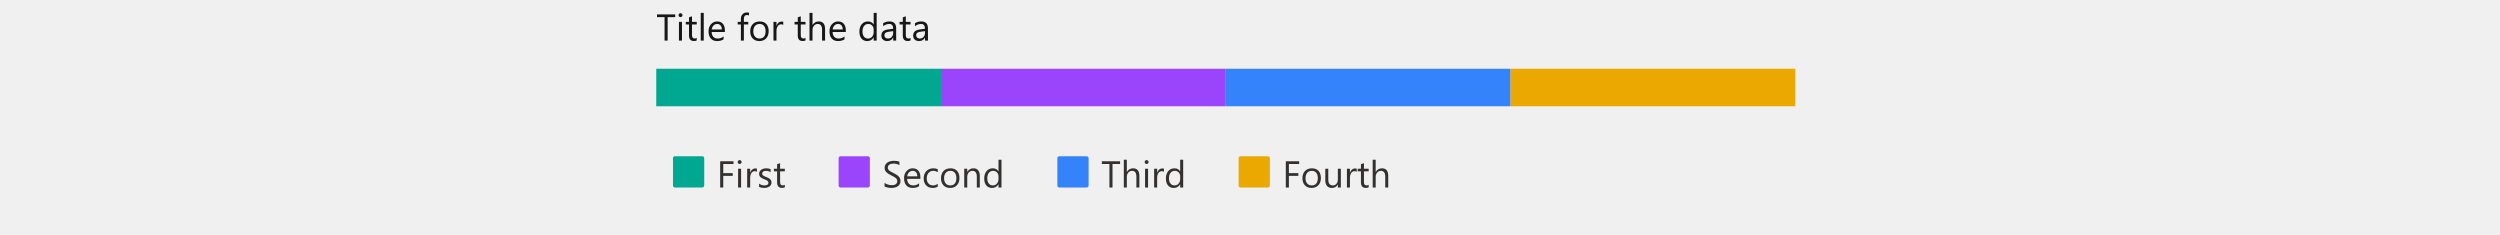
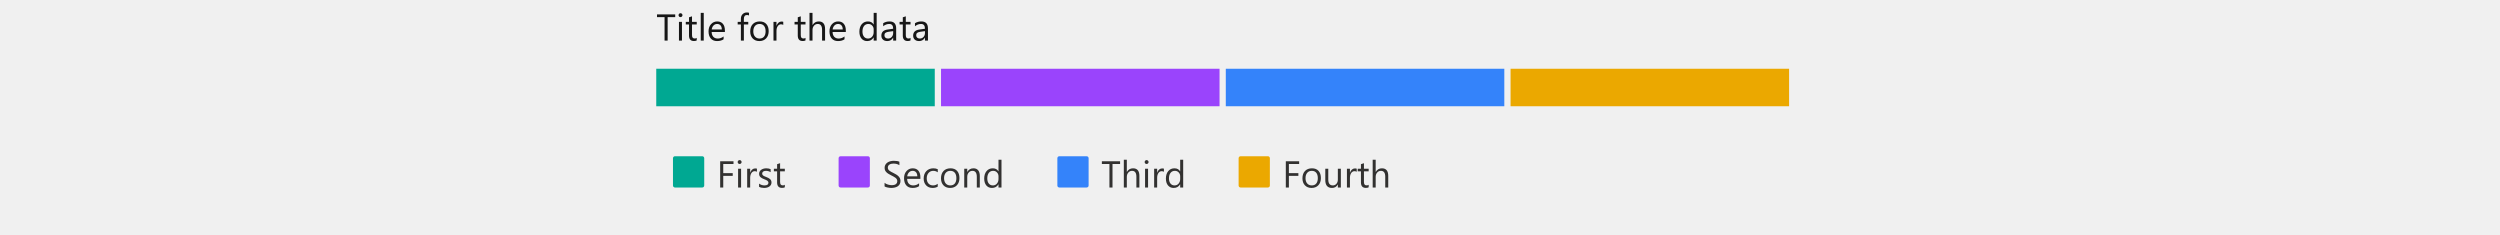
<svg xmlns="http://www.w3.org/2000/svg" width="800" height="75" viewBox="0 0 800 75" fill="none">
  <g clip-path="url(#clip0_2_8099)">
    <path d="M216.07 5.488H213.645V13H212.66V5.488H210.24V4.598H216.07V5.488ZM217.758 5.477C217.586 5.477 217.439 5.418 217.318 5.301C217.197 5.184 217.137 5.035 217.137 4.855C217.137 4.676 217.197 4.527 217.318 4.41C217.439 4.289 217.586 4.229 217.758 4.229C217.934 4.229 218.082 4.289 218.203 4.41C218.328 4.527 218.391 4.676 218.391 4.855C218.391 5.027 218.328 5.174 218.203 5.295C218.082 5.416 217.934 5.477 217.758 5.477ZM218.227 13H217.266V7H218.227V13ZM222.955 12.941C222.729 13.066 222.43 13.129 222.059 13.129C221.008 13.129 220.482 12.543 220.482 11.371V7.82H219.451V7H220.482V5.535L221.443 5.225V7H222.955V7.82H221.443V11.201C221.443 11.604 221.512 11.891 221.648 12.062C221.785 12.234 222.012 12.32 222.328 12.32C222.57 12.32 222.779 12.254 222.955 12.121V12.941ZM225.199 13H224.238V4.117H225.199V13ZM231.967 10.24H227.73C227.746 10.908 227.926 11.424 228.27 11.787C228.613 12.15 229.086 12.332 229.688 12.332C230.363 12.332 230.984 12.109 231.551 11.664V12.566C231.023 12.949 230.326 13.141 229.459 13.141C228.611 13.141 227.945 12.869 227.461 12.326C226.977 11.779 226.734 11.012 226.734 10.023C226.734 9.09 226.998 8.33 227.525 7.744C228.057 7.154 228.715 6.859 229.5 6.859C230.285 6.859 230.893 7.113 231.322 7.621C231.752 8.129 231.967 8.834 231.967 9.736V10.24ZM230.982 9.426C230.979 8.871 230.844 8.439 230.578 8.131C230.316 7.822 229.951 7.668 229.482 7.668C229.029 7.668 228.645 7.83 228.328 8.154C228.012 8.479 227.816 8.902 227.742 9.426H230.982ZM239.684 4.961C239.496 4.855 239.283 4.803 239.045 4.803C238.373 4.803 238.037 5.227 238.037 6.074V7H239.443V7.82H238.037V13H237.082V7.82H236.057V7H237.082V6.027C237.082 5.398 237.264 4.902 237.627 4.539C237.99 4.172 238.443 3.988 238.986 3.988C239.279 3.988 239.512 4.023 239.684 4.094V4.961ZM242.988 13.141C242.102 13.141 241.393 12.861 240.861 12.303C240.334 11.74 240.07 10.996 240.07 10.07C240.07 9.062 240.346 8.275 240.896 7.709C241.447 7.143 242.191 6.859 243.129 6.859C244.023 6.859 244.721 7.135 245.221 7.686C245.725 8.236 245.977 9 245.977 9.977C245.977 10.934 245.705 11.701 245.162 12.279C244.623 12.854 243.898 13.141 242.988 13.141ZM243.059 7.668C242.441 7.668 241.953 7.879 241.594 8.301C241.234 8.719 241.055 9.297 241.055 10.035C241.055 10.746 241.236 11.307 241.6 11.717C241.963 12.127 242.449 12.332 243.059 12.332C243.68 12.332 244.156 12.131 244.488 11.729C244.824 11.326 244.992 10.754 244.992 10.012C244.992 9.262 244.824 8.684 244.488 8.277C244.156 7.871 243.68 7.668 243.059 7.668ZM250.641 7.973C250.473 7.844 250.23 7.779 249.914 7.779C249.504 7.779 249.16 7.973 248.883 8.359C248.609 8.746 248.473 9.273 248.473 9.941V13H247.512V7H248.473V8.236H248.496C248.633 7.814 248.842 7.486 249.123 7.252C249.404 7.014 249.719 6.895 250.066 6.895C250.316 6.895 250.508 6.922 250.641 6.977V7.973ZM257.76 12.941C257.533 13.066 257.234 13.129 256.863 13.129C255.812 13.129 255.287 12.543 255.287 11.371V7.82H254.256V7H255.287V5.535L256.248 5.225V7H257.76V7.82H256.248V11.201C256.248 11.604 256.316 11.891 256.453 12.062C256.59 12.234 256.816 12.32 257.133 12.32C257.375 12.32 257.584 12.254 257.76 12.121V12.941ZM264.023 13H263.062V9.543C263.062 8.293 262.598 7.668 261.668 7.668C261.199 7.668 260.805 7.85 260.484 8.213C260.164 8.572 260.004 9.035 260.004 9.602V13H259.043V4.117H260.004V7.996H260.027C260.488 7.238 261.145 6.859 261.996 6.859C263.348 6.859 264.023 7.674 264.023 9.303V13ZM270.662 10.24H266.426C266.441 10.908 266.621 11.424 266.965 11.787C267.309 12.15 267.781 12.332 268.383 12.332C269.059 12.332 269.68 12.109 270.246 11.664V12.566C269.719 12.949 269.021 13.141 268.154 13.141C267.307 13.141 266.641 12.869 266.156 12.326C265.672 11.779 265.43 11.012 265.43 10.023C265.43 9.09 265.693 8.33 266.221 7.744C266.752 7.154 267.41 6.859 268.195 6.859C268.98 6.859 269.588 7.113 270.018 7.621C270.447 8.129 270.662 8.834 270.662 9.736V10.24ZM269.678 9.426C269.674 8.871 269.539 8.439 269.273 8.131C269.012 7.822 268.646 7.668 268.178 7.668C267.725 7.668 267.34 7.83 267.023 8.154C266.707 8.479 266.512 8.902 266.438 9.426H269.678ZM280.535 13H279.574V11.98H279.551C279.105 12.754 278.418 13.141 277.488 13.141C276.734 13.141 276.131 12.873 275.678 12.338C275.229 11.799 275.004 11.066 275.004 10.141C275.004 9.148 275.254 8.354 275.754 7.756C276.254 7.158 276.92 6.859 277.752 6.859C278.576 6.859 279.176 7.184 279.551 7.832H279.574V4.117H280.535V13ZM279.574 10.287V9.402C279.574 8.918 279.414 8.508 279.094 8.172C278.773 7.836 278.367 7.668 277.875 7.668C277.289 7.668 276.828 7.883 276.492 8.312C276.156 8.742 275.988 9.336 275.988 10.094C275.988 10.785 276.148 11.332 276.469 11.734C276.793 12.133 277.227 12.332 277.77 12.332C278.305 12.332 278.738 12.139 279.07 11.752C279.406 11.365 279.574 10.877 279.574 10.287ZM286.775 13H285.814V12.062H285.791C285.373 12.781 284.758 13.141 283.945 13.141C283.348 13.141 282.879 12.982 282.539 12.666C282.203 12.35 282.035 11.93 282.035 11.406C282.035 10.285 282.695 9.633 284.016 9.449L285.814 9.197C285.814 8.178 285.402 7.668 284.578 7.668C283.855 7.668 283.203 7.914 282.621 8.406V7.422C283.211 7.047 283.891 6.859 284.66 6.859C286.07 6.859 286.775 7.605 286.775 9.098V13ZM285.814 9.965L284.367 10.164C283.922 10.227 283.586 10.338 283.359 10.498C283.133 10.654 283.02 10.934 283.02 11.336C283.02 11.629 283.123 11.869 283.33 12.057C283.541 12.24 283.82 12.332 284.168 12.332C284.645 12.332 285.037 12.166 285.346 11.834C285.658 11.498 285.814 11.074 285.814 10.562V9.965ZM291.369 12.941C291.143 13.066 290.844 13.129 290.473 13.129C289.422 13.129 288.896 12.543 288.896 11.371V7.82H287.865V7H288.896V5.535L289.857 5.225V7H291.369V7.82H289.857V11.201C289.857 11.604 289.926 11.891 290.062 12.062C290.199 12.234 290.426 12.32 290.742 12.32C290.984 12.32 291.193 12.254 291.369 12.121V12.941ZM296.947 13H295.986V12.062H295.963C295.545 12.781 294.93 13.141 294.117 13.141C293.52 13.141 293.051 12.982 292.711 12.666C292.375 12.35 292.207 11.93 292.207 11.406C292.207 10.285 292.867 9.633 294.188 9.449L295.986 9.197C295.986 8.178 295.574 7.668 294.75 7.668C294.027 7.668 293.375 7.914 292.793 8.406V7.422C293.383 7.047 294.062 6.859 294.832 6.859C296.242 6.859 296.947 7.605 296.947 9.098V13ZM295.986 9.965L294.539 10.164C294.094 10.227 293.758 10.338 293.531 10.498C293.305 10.654 293.191 10.934 293.191 11.336C293.191 11.629 293.295 11.869 293.502 12.057C293.713 12.24 293.992 12.332 294.34 12.332C294.816 12.332 295.209 12.166 295.518 11.834C295.83 11.498 295.986 11.074 295.986 10.562V9.965Z" fill="#171717" />
  </g>
  <g clip-path="url(#clip1_2_8099)">
-     <rect x="210" y="22" width="91.127" height="12" fill="#00A892" />
-     <rect x="301.127" y="22" width="91.127" height="12" fill="#9A44FC" />
-     <rect x="392.254" y="22" width="91.127" height="12" fill="#3483FA" />
-     <rect x="483.38" y="22" width="91.127" height="12" fill="#EBA800" />
+     <rect x="210" y="22" width="89.127" height="12" fill="#00A892" />
+     <rect x="301.127" y="22" width="89.127" height="12" fill="#9A44FC" />
+     <rect x="392.254" y="22" width="89.127" height="12" fill="#3483FA" />
+     <rect x="483.38" y="22" width="89.127" height="12" fill="#EBA800" />
  </g>
  <g clip-path="url(#clip2_2_8099)">
    <path d="M215.352 50.624C215.352 50.278 215.631 49.998 215.977 49.998H224.728C225.073 49.998 225.353 50.278 225.353 50.624V59.375C225.353 59.72 225.073 60 224.728 60H215.977C215.631 60 215.352 59.72 215.352 59.375V50.624Z" fill="#00A892" />
    <path d="M234.721 52.488H231.44V55.395H234.475V56.279H231.44V60H230.455V51.598H234.721V52.488ZM236.678 52.477C236.506 52.477 236.36 52.418 236.239 52.301C236.117 52.184 236.057 52.035 236.057 51.855C236.057 51.676 236.117 51.527 236.239 51.41C236.36 51.289 236.506 51.228 236.678 51.228C236.854 51.228 237.002 51.289 237.123 51.41C237.248 51.527 237.311 51.676 237.311 51.855C237.311 52.027 237.248 52.174 237.123 52.295C237.002 52.416 236.854 52.477 236.678 52.477ZM237.147 60H236.186V54H237.147V60ZM242.221 54.973C242.053 54.844 241.811 54.779 241.494 54.779C241.084 54.779 240.74 54.973 240.463 55.359C240.19 55.746 240.053 56.273 240.053 56.941V60H239.092V54H240.053V55.236H240.076C240.213 54.815 240.422 54.486 240.703 54.252C240.985 54.014 241.299 53.895 241.647 53.895C241.897 53.895 242.088 53.922 242.221 53.977V54.973ZM242.901 59.783V58.752C243.424 59.139 244 59.332 244.629 59.332C245.473 59.332 245.895 59.051 245.895 58.488C245.895 58.328 245.858 58.193 245.783 58.084C245.713 57.971 245.615 57.871 245.49 57.785C245.369 57.699 245.225 57.623 245.057 57.557C244.893 57.486 244.715 57.414 244.524 57.34C244.258 57.234 244.024 57.129 243.821 57.023C243.621 56.914 243.453 56.793 243.317 56.66C243.184 56.523 243.082 56.369 243.012 56.197C242.946 56.025 242.912 55.824 242.912 55.594C242.912 55.312 242.977 55.065 243.106 54.85C243.235 54.631 243.406 54.449 243.621 54.305C243.836 54.156 244.08 54.045 244.354 53.971C244.631 53.897 244.916 53.859 245.209 53.859C245.729 53.859 246.194 53.949 246.604 54.129V55.102C246.162 54.812 245.655 54.668 245.08 54.668C244.901 54.668 244.739 54.69 244.594 54.732C244.449 54.772 244.324 54.828 244.219 54.902C244.117 54.977 244.037 55.066 243.979 55.172C243.924 55.273 243.897 55.387 243.897 55.512C243.897 55.668 243.924 55.799 243.979 55.904C244.037 56.01 244.121 56.103 244.231 56.185C244.34 56.268 244.473 56.342 244.629 56.408C244.785 56.475 244.963 56.547 245.162 56.625C245.428 56.727 245.666 56.832 245.877 56.941C246.088 57.047 246.268 57.168 246.416 57.305C246.565 57.438 246.678 57.592 246.756 57.768C246.838 57.943 246.879 58.152 246.879 58.395C246.879 58.691 246.813 58.949 246.68 59.168C246.551 59.387 246.377 59.568 246.158 59.713C245.94 59.857 245.688 59.965 245.403 60.035C245.117 60.105 244.819 60.141 244.506 60.141C243.889 60.141 243.354 60.022 242.901 59.783ZM251.145 59.941C250.918 60.066 250.619 60.129 250.248 60.129C249.198 60.129 248.672 59.543 248.672 58.371V54.82H247.641V54H248.672V52.535L249.633 52.225V54H251.145V54.82H249.633V58.201C249.633 58.603 249.701 58.891 249.838 59.062C249.975 59.234 250.201 59.32 250.518 59.32C250.76 59.32 250.969 59.254 251.145 59.121V59.941Z" fill="#323130" />
    <path d="M268.353 50.624C268.353 50.278 268.633 49.998 268.978 49.998H277.73C278.075 49.998 278.355 50.278 278.355 50.624V59.375C278.355 59.72 278.075 60 277.73 60H268.978C268.633 60 268.353 59.72 268.353 59.375V50.624Z" fill="#9A44FC" />
    <path d="M283.064 59.66V58.5C283.197 58.617 283.355 58.723 283.539 58.816C283.726 58.91 283.922 58.99 284.125 59.057C284.332 59.119 284.539 59.168 284.746 59.203C284.953 59.238 285.144 59.256 285.32 59.256C285.926 59.256 286.377 59.145 286.674 58.922C286.974 58.695 287.125 58.371 287.125 57.949C287.125 57.723 287.074 57.525 286.973 57.357C286.875 57.19 286.738 57.037 286.562 56.9C286.387 56.76 286.178 56.627 285.935 56.502C285.697 56.373 285.439 56.238 285.162 56.098C284.869 55.949 284.596 55.799 284.342 55.647C284.088 55.494 283.867 55.326 283.68 55.143C283.492 54.959 283.344 54.752 283.234 54.522C283.129 54.287 283.076 54.014 283.076 53.701C283.076 53.318 283.16 52.986 283.328 52.705C283.496 52.42 283.717 52.185 283.99 52.002C284.264 51.818 284.574 51.682 284.922 51.592C285.273 51.502 285.631 51.457 285.994 51.457C286.822 51.457 287.426 51.557 287.805 51.756V52.863C287.308 52.52 286.672 52.348 285.894 52.348C285.68 52.348 285.465 52.371 285.25 52.418C285.035 52.461 284.844 52.533 284.676 52.635C284.508 52.736 284.371 52.867 284.266 53.027C284.16 53.188 284.107 53.383 284.107 53.613C284.107 53.828 284.146 54.014 284.224 54.17C284.307 54.326 284.426 54.469 284.582 54.598C284.738 54.727 284.928 54.852 285.15 54.973C285.377 55.094 285.637 55.227 285.93 55.371C286.23 55.52 286.516 55.676 286.785 55.84C287.055 56.004 287.291 56.185 287.494 56.385C287.697 56.584 287.857 56.805 287.974 57.047C288.096 57.289 288.156 57.566 288.156 57.879C288.156 58.293 288.074 58.645 287.91 58.934C287.75 59.219 287.531 59.451 287.254 59.631C286.98 59.81 286.664 59.94 286.305 60.018C285.945 60.1 285.566 60.141 285.168 60.141C285.035 60.141 284.871 60.129 284.676 60.105C284.48 60.086 284.281 60.055 284.078 60.012C283.875 59.973 283.682 59.924 283.498 59.865C283.318 59.803 283.174 59.734 283.064 59.66ZM294.525 57.24H290.289C290.305 57.908 290.484 58.424 290.828 58.787C291.172 59.15 291.644 59.332 292.246 59.332C292.922 59.332 293.543 59.109 294.109 58.664V59.566C293.582 59.949 292.885 60.141 292.017 60.141C291.17 60.141 290.504 59.869 290.019 59.326C289.535 58.779 289.293 58.012 289.293 57.023C289.293 56.09 289.557 55.33 290.084 54.744C290.615 54.154 291.273 53.859 292.058 53.859C292.844 53.859 293.451 54.113 293.881 54.621C294.31 55.129 294.525 55.834 294.525 56.736V57.24ZM293.541 56.426C293.537 55.871 293.402 55.44 293.137 55.131C292.875 54.822 292.51 54.668 292.041 54.668C291.588 54.668 291.203 54.83 290.887 55.154C290.57 55.478 290.375 55.902 290.301 56.426H293.541ZM300.074 59.725C299.613 60.002 299.066 60.141 298.433 60.141C297.578 60.141 296.887 59.863 296.359 59.309C295.836 58.75 295.574 58.027 295.574 57.141C295.574 56.152 295.857 55.359 296.424 54.762C296.99 54.16 297.746 53.859 298.691 53.859C299.219 53.859 299.683 53.957 300.086 54.152V55.137C299.641 54.824 299.164 54.668 298.656 54.668C298.043 54.668 297.539 54.889 297.144 55.33C296.754 55.768 296.558 56.344 296.558 57.059C296.558 57.762 296.742 58.316 297.109 58.723C297.48 59.129 297.976 59.332 298.598 59.332C299.121 59.332 299.613 59.158 300.074 58.81V59.725ZM304.035 60.141C303.148 60.141 302.439 59.861 301.908 59.303C301.381 58.74 301.117 57.996 301.117 57.07C301.117 56.062 301.392 55.275 301.943 54.709C302.494 54.143 303.238 53.859 304.176 53.859C305.07 53.859 305.767 54.135 306.267 54.685C306.771 55.236 307.023 56 307.023 56.977C307.023 57.934 306.752 58.701 306.209 59.279C305.67 59.853 304.945 60.141 304.035 60.141ZM304.105 54.668C303.488 54.668 303 54.879 302.641 55.301C302.281 55.719 302.101 56.297 302.101 57.035C302.101 57.746 302.283 58.307 302.646 58.717C303.01 59.127 303.496 59.332 304.105 59.332C304.726 59.332 305.203 59.131 305.535 58.728C305.871 58.326 306.039 57.754 306.039 57.012C306.039 56.262 305.871 55.684 305.535 55.277C305.203 54.871 304.726 54.668 304.105 54.668ZM313.539 60H312.578V56.578C312.578 55.305 312.113 54.668 311.183 54.668C310.703 54.668 310.305 54.85 309.988 55.213C309.676 55.572 309.519 56.027 309.519 56.578V60H308.558V54H309.519V54.996H309.543C309.996 54.238 310.652 53.859 311.512 53.859C312.168 53.859 312.67 54.072 313.017 54.498C313.365 54.92 313.539 55.531 313.539 56.332V60ZM320.476 60H319.516V58.98H319.492C319.047 59.754 318.359 60.141 317.43 60.141C316.676 60.141 316.072 59.873 315.619 59.338C315.17 58.799 314.945 58.066 314.945 57.141C314.945 56.148 315.195 55.353 315.695 54.756C316.195 54.158 316.861 53.859 317.693 53.859C318.517 53.859 319.117 54.184 319.492 54.832H319.516V51.117H320.476V60ZM319.516 57.287V56.402C319.516 55.918 319.355 55.508 319.035 55.172C318.715 54.836 318.308 54.668 317.816 54.668C317.23 54.668 316.769 54.883 316.433 55.312C316.098 55.742 315.93 56.336 315.93 57.094C315.93 57.785 316.09 58.332 316.41 58.734C316.734 59.133 317.168 59.332 317.711 59.332C318.246 59.332 318.68 59.139 319.012 58.752C319.348 58.365 319.516 57.877 319.516 57.287Z" fill="#323130" />
    <path d="M338.355 50.624C338.355 50.278 338.635 49.998 338.98 49.998H347.731C348.077 49.998 348.356 50.278 348.356 50.624V59.375C348.356 59.72 348.077 60 347.731 60H338.98C338.635 60 338.355 59.72 338.355 59.375V50.624Z" fill="#3483FA" />
    <path d="M358.427 52.488H356.002V60H355.017V52.488H352.597V51.598H358.427V52.488ZM364.603 60H363.642V56.543C363.642 55.293 363.177 54.668 362.248 54.668C361.779 54.668 361.384 54.85 361.064 55.213C360.744 55.572 360.584 56.035 360.584 56.602V60H359.623V51.117H360.584V54.996H360.607C361.068 54.238 361.724 53.859 362.576 53.859C363.927 53.859 364.603 54.674 364.603 56.303V60ZM366.912 52.477C366.74 52.477 366.593 52.418 366.472 52.301C366.351 52.184 366.291 52.035 366.291 51.855C366.291 51.676 366.351 51.527 366.472 51.41C366.593 51.289 366.74 51.228 366.912 51.228C367.088 51.228 367.236 51.289 367.357 51.41C367.482 51.527 367.545 51.676 367.545 51.855C367.545 52.027 367.482 52.174 367.357 52.295C367.236 52.416 367.088 52.477 366.912 52.477ZM367.38 60H366.42V54H367.38V60ZM372.455 54.973C372.287 54.844 372.045 54.779 371.728 54.779C371.318 54.779 370.974 54.973 370.697 55.359C370.423 55.746 370.287 56.273 370.287 56.941V60H369.326V54H370.287V55.236H370.31C370.447 54.815 370.656 54.486 370.937 54.252C371.218 54.014 371.533 53.895 371.88 53.895C372.13 53.895 372.322 53.922 372.455 53.977V54.973ZM378.619 60H377.658V58.98H377.634C377.189 59.754 376.502 60.141 375.572 60.141C374.818 60.141 374.214 59.873 373.761 59.338C373.312 58.799 373.088 58.066 373.088 57.141C373.088 56.148 373.338 55.353 373.838 54.756C374.338 54.158 375.004 53.859 375.836 53.859C376.66 53.859 377.259 54.184 377.634 54.832H377.658V51.117H378.619V60ZM377.658 57.287V56.402C377.658 55.918 377.498 55.508 377.177 55.172C376.857 54.836 376.451 54.668 375.959 54.668C375.373 54.668 374.912 54.883 374.576 55.312C374.24 55.742 374.072 56.336 374.072 57.094C374.072 57.785 374.232 58.332 374.552 58.734C374.877 59.133 375.31 59.332 375.853 59.332C376.388 59.332 376.822 59.139 377.154 58.752C377.49 58.365 377.658 57.877 377.658 57.287Z" fill="#323130" />
    <path d="M396.356 50.624C396.356 50.278 396.636 49.998 396.982 49.998H405.733C406.078 49.998 406.358 50.278 406.358 50.624V59.375C406.358 59.72 406.078 60 405.733 60H396.982C396.636 60 396.356 59.72 396.356 59.375V50.624Z" fill="#EBA800" />
    <path d="M415.726 52.488H412.445V55.395H415.48V56.279H412.445V60H411.46V51.598H415.726V52.488ZM419.698 60.141C418.812 60.141 418.103 59.861 417.572 59.303C417.044 58.74 416.781 57.996 416.781 57.07C416.781 56.062 417.056 55.275 417.607 54.709C418.157 54.143 418.902 53.859 419.839 53.859C420.734 53.859 421.431 54.135 421.931 54.685C422.435 55.236 422.687 56 422.687 56.977C422.687 57.934 422.415 58.701 421.872 59.279C421.333 59.853 420.609 60.141 419.698 60.141ZM419.769 54.668C419.152 54.668 418.663 54.879 418.304 55.301C417.945 55.719 417.765 56.297 417.765 57.035C417.765 57.746 417.947 58.307 418.31 58.717C418.673 59.127 419.159 59.332 419.769 59.332C420.39 59.332 420.866 59.131 421.198 58.728C421.534 58.326 421.702 57.754 421.702 57.012C421.702 56.262 421.534 55.684 421.198 55.277C420.866 54.871 420.39 54.668 419.769 54.668ZM429.073 60H428.113V59.051H428.089C427.691 59.777 427.073 60.141 426.238 60.141C424.808 60.141 424.093 59.289 424.093 57.586V54H425.048V57.434C425.048 58.699 425.532 59.332 426.501 59.332C426.97 59.332 427.355 59.16 427.656 58.816C427.96 58.469 428.113 58.016 428.113 57.457V54H429.073V60ZM434.148 54.973C433.98 54.844 433.738 54.779 433.421 54.779C433.011 54.779 432.667 54.973 432.39 55.359C432.116 55.746 431.98 56.273 431.98 56.941V60H431.019V54H431.98V55.236H432.003C432.14 54.815 432.349 54.486 432.63 54.252C432.911 54.014 433.226 53.895 433.573 53.895C433.823 53.895 434.015 53.922 434.148 53.977V54.973ZM437.974 59.941C437.747 60.066 437.448 60.129 437.077 60.129C436.027 60.129 435.501 59.543 435.501 58.371V54.82H434.47V54H435.501V52.535L436.462 52.225V54H437.974V54.82H436.462V58.201C436.462 58.603 436.531 58.891 436.667 59.062C436.804 59.234 437.031 59.32 437.347 59.32C437.589 59.32 437.798 59.254 437.974 59.121V59.941ZM444.238 60H443.277V56.543C443.277 55.293 442.812 54.668 441.882 54.668C441.413 54.668 441.019 54.85 440.698 55.213C440.378 55.572 440.218 56.035 440.218 56.602V60H439.257V51.117H440.218V54.996H440.241C440.702 54.238 441.359 53.859 442.21 53.859C443.562 53.859 444.238 54.674 444.238 56.303V60Z" fill="#323130" />
  </g>
  <defs>
    <clipPath id="clip0_2_8099">
      <rect width="372.507" height="16" fill="white" transform="translate(210)" />
    </clipPath>
    <clipPath id="clip1_2_8099">
      <rect width="372.507" height="16" fill="white" transform="translate(210 20)" />
    </clipPath>
    <clipPath id="clip2_2_8099">
      <rect width="374.648" height="40" fill="white" transform="translate(215.352 35)" />
    </clipPath>
  </defs>
</svg>
